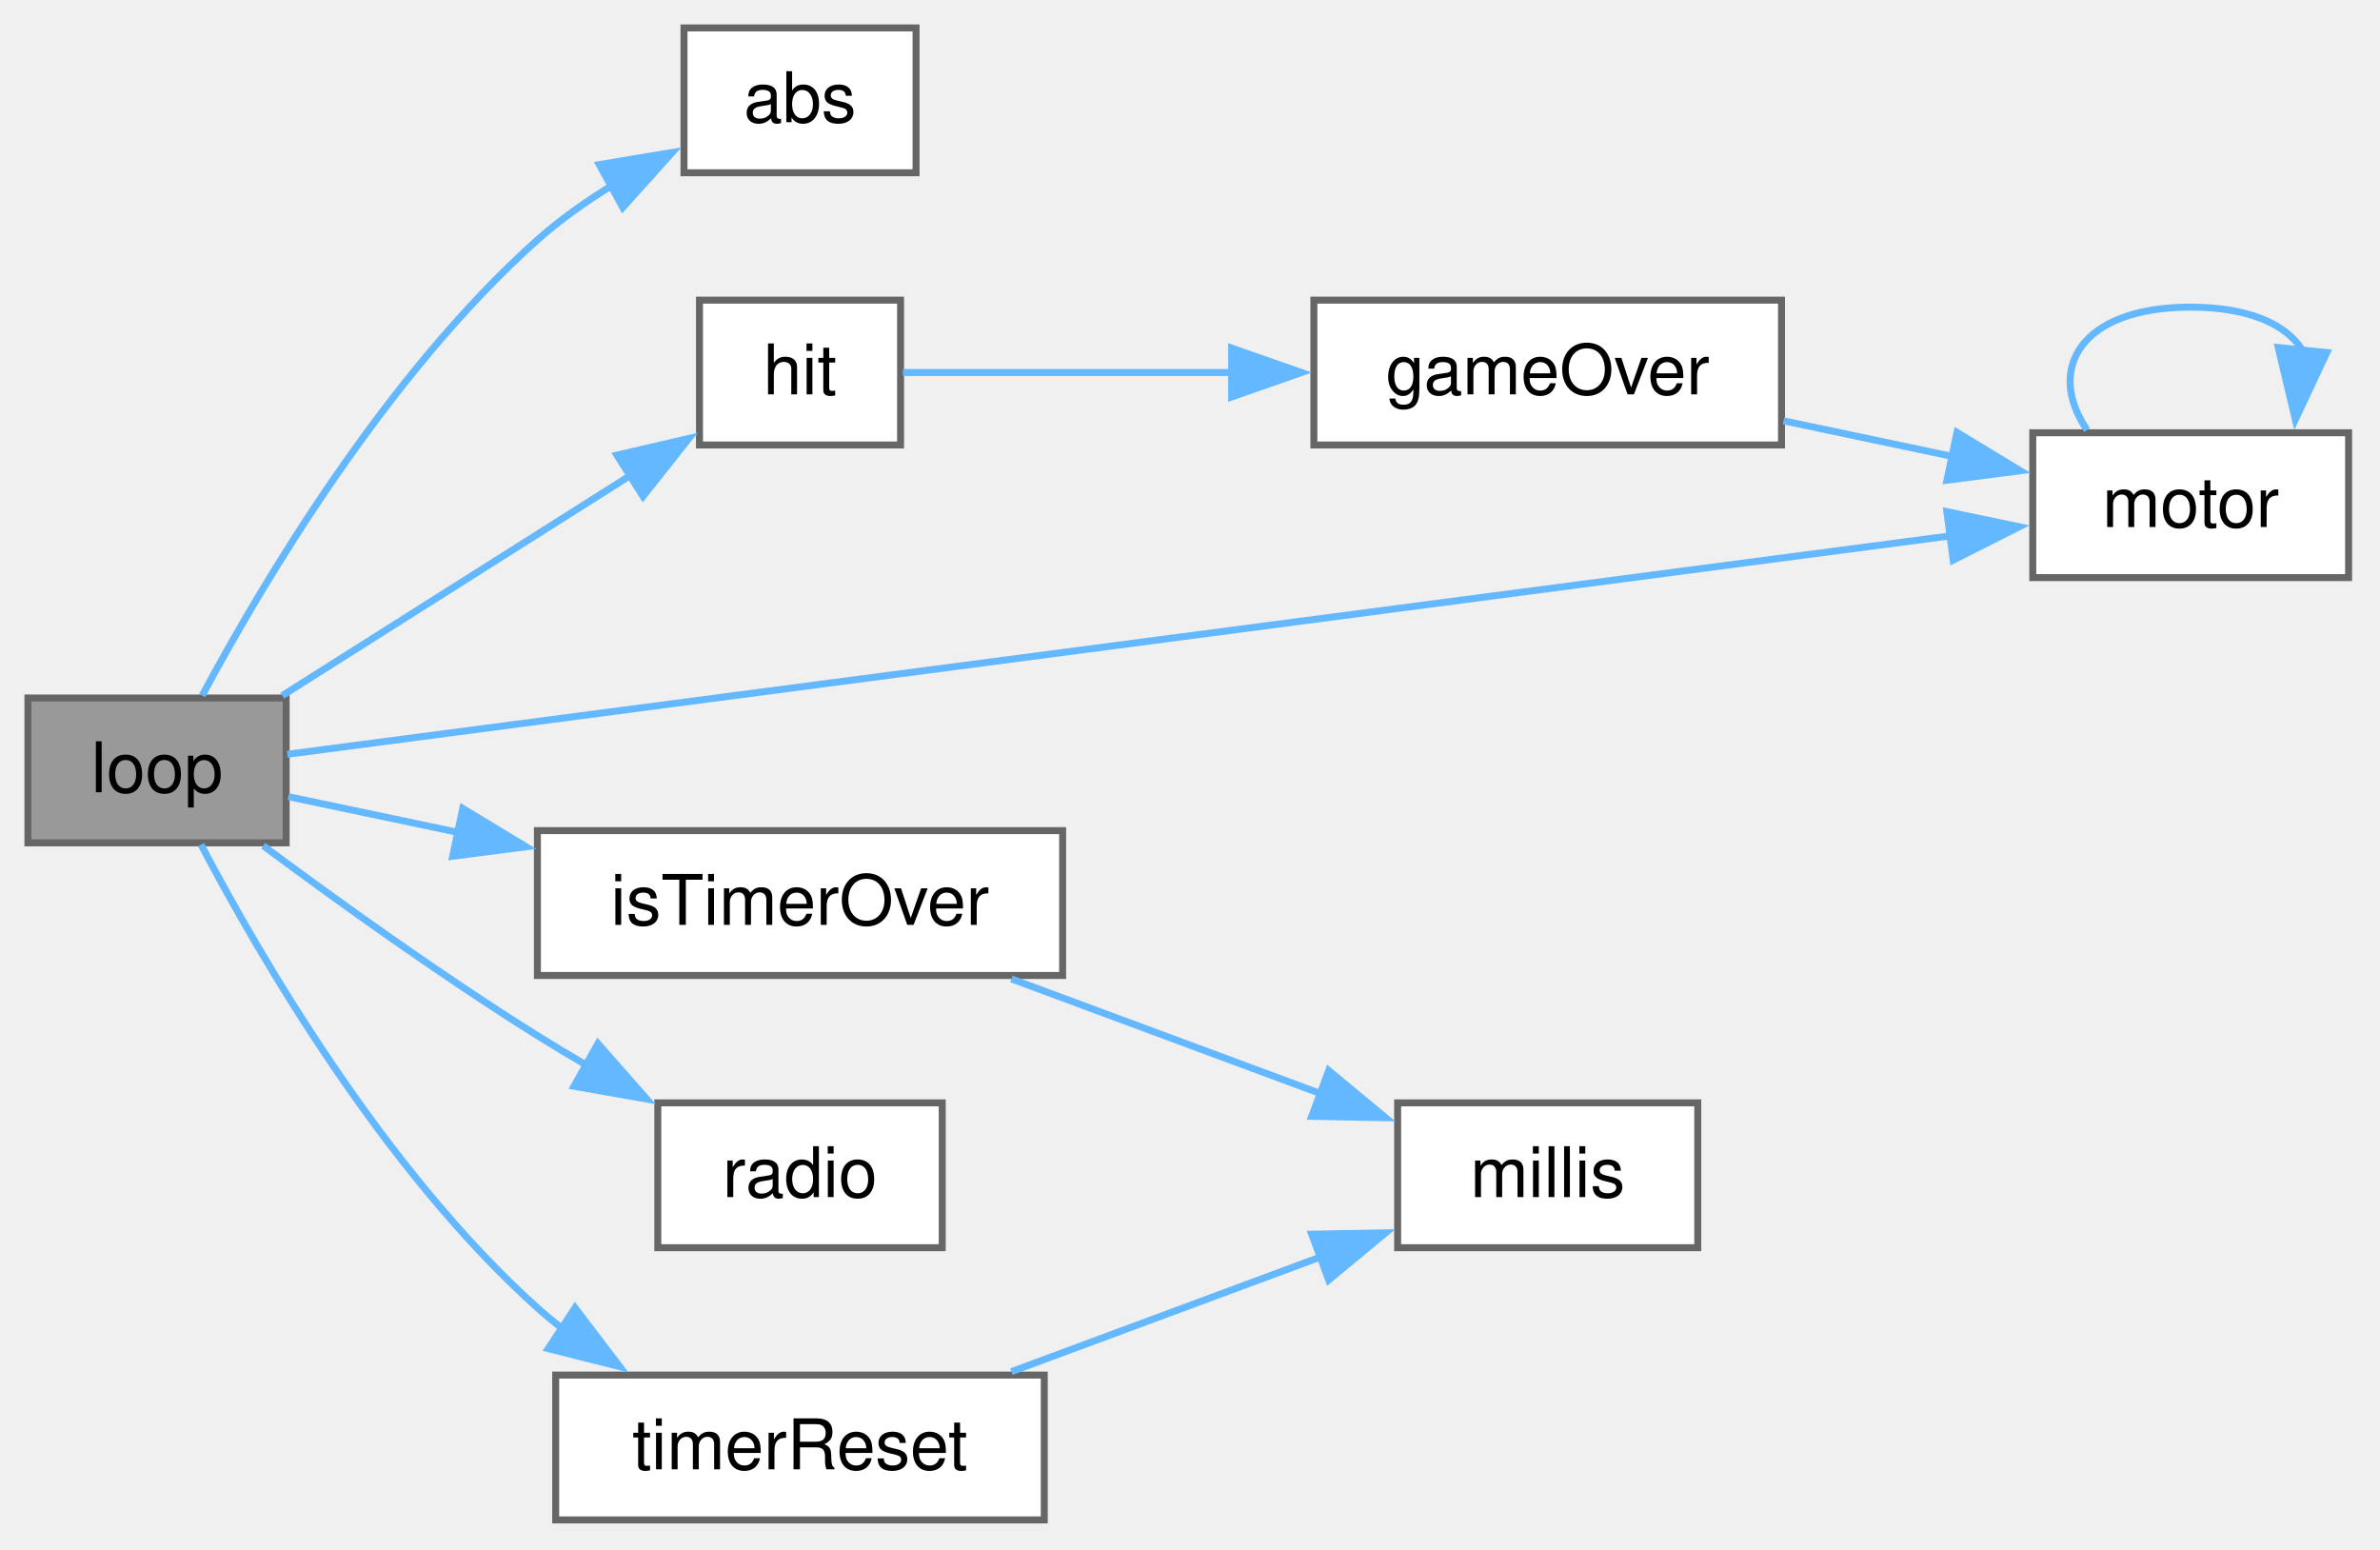
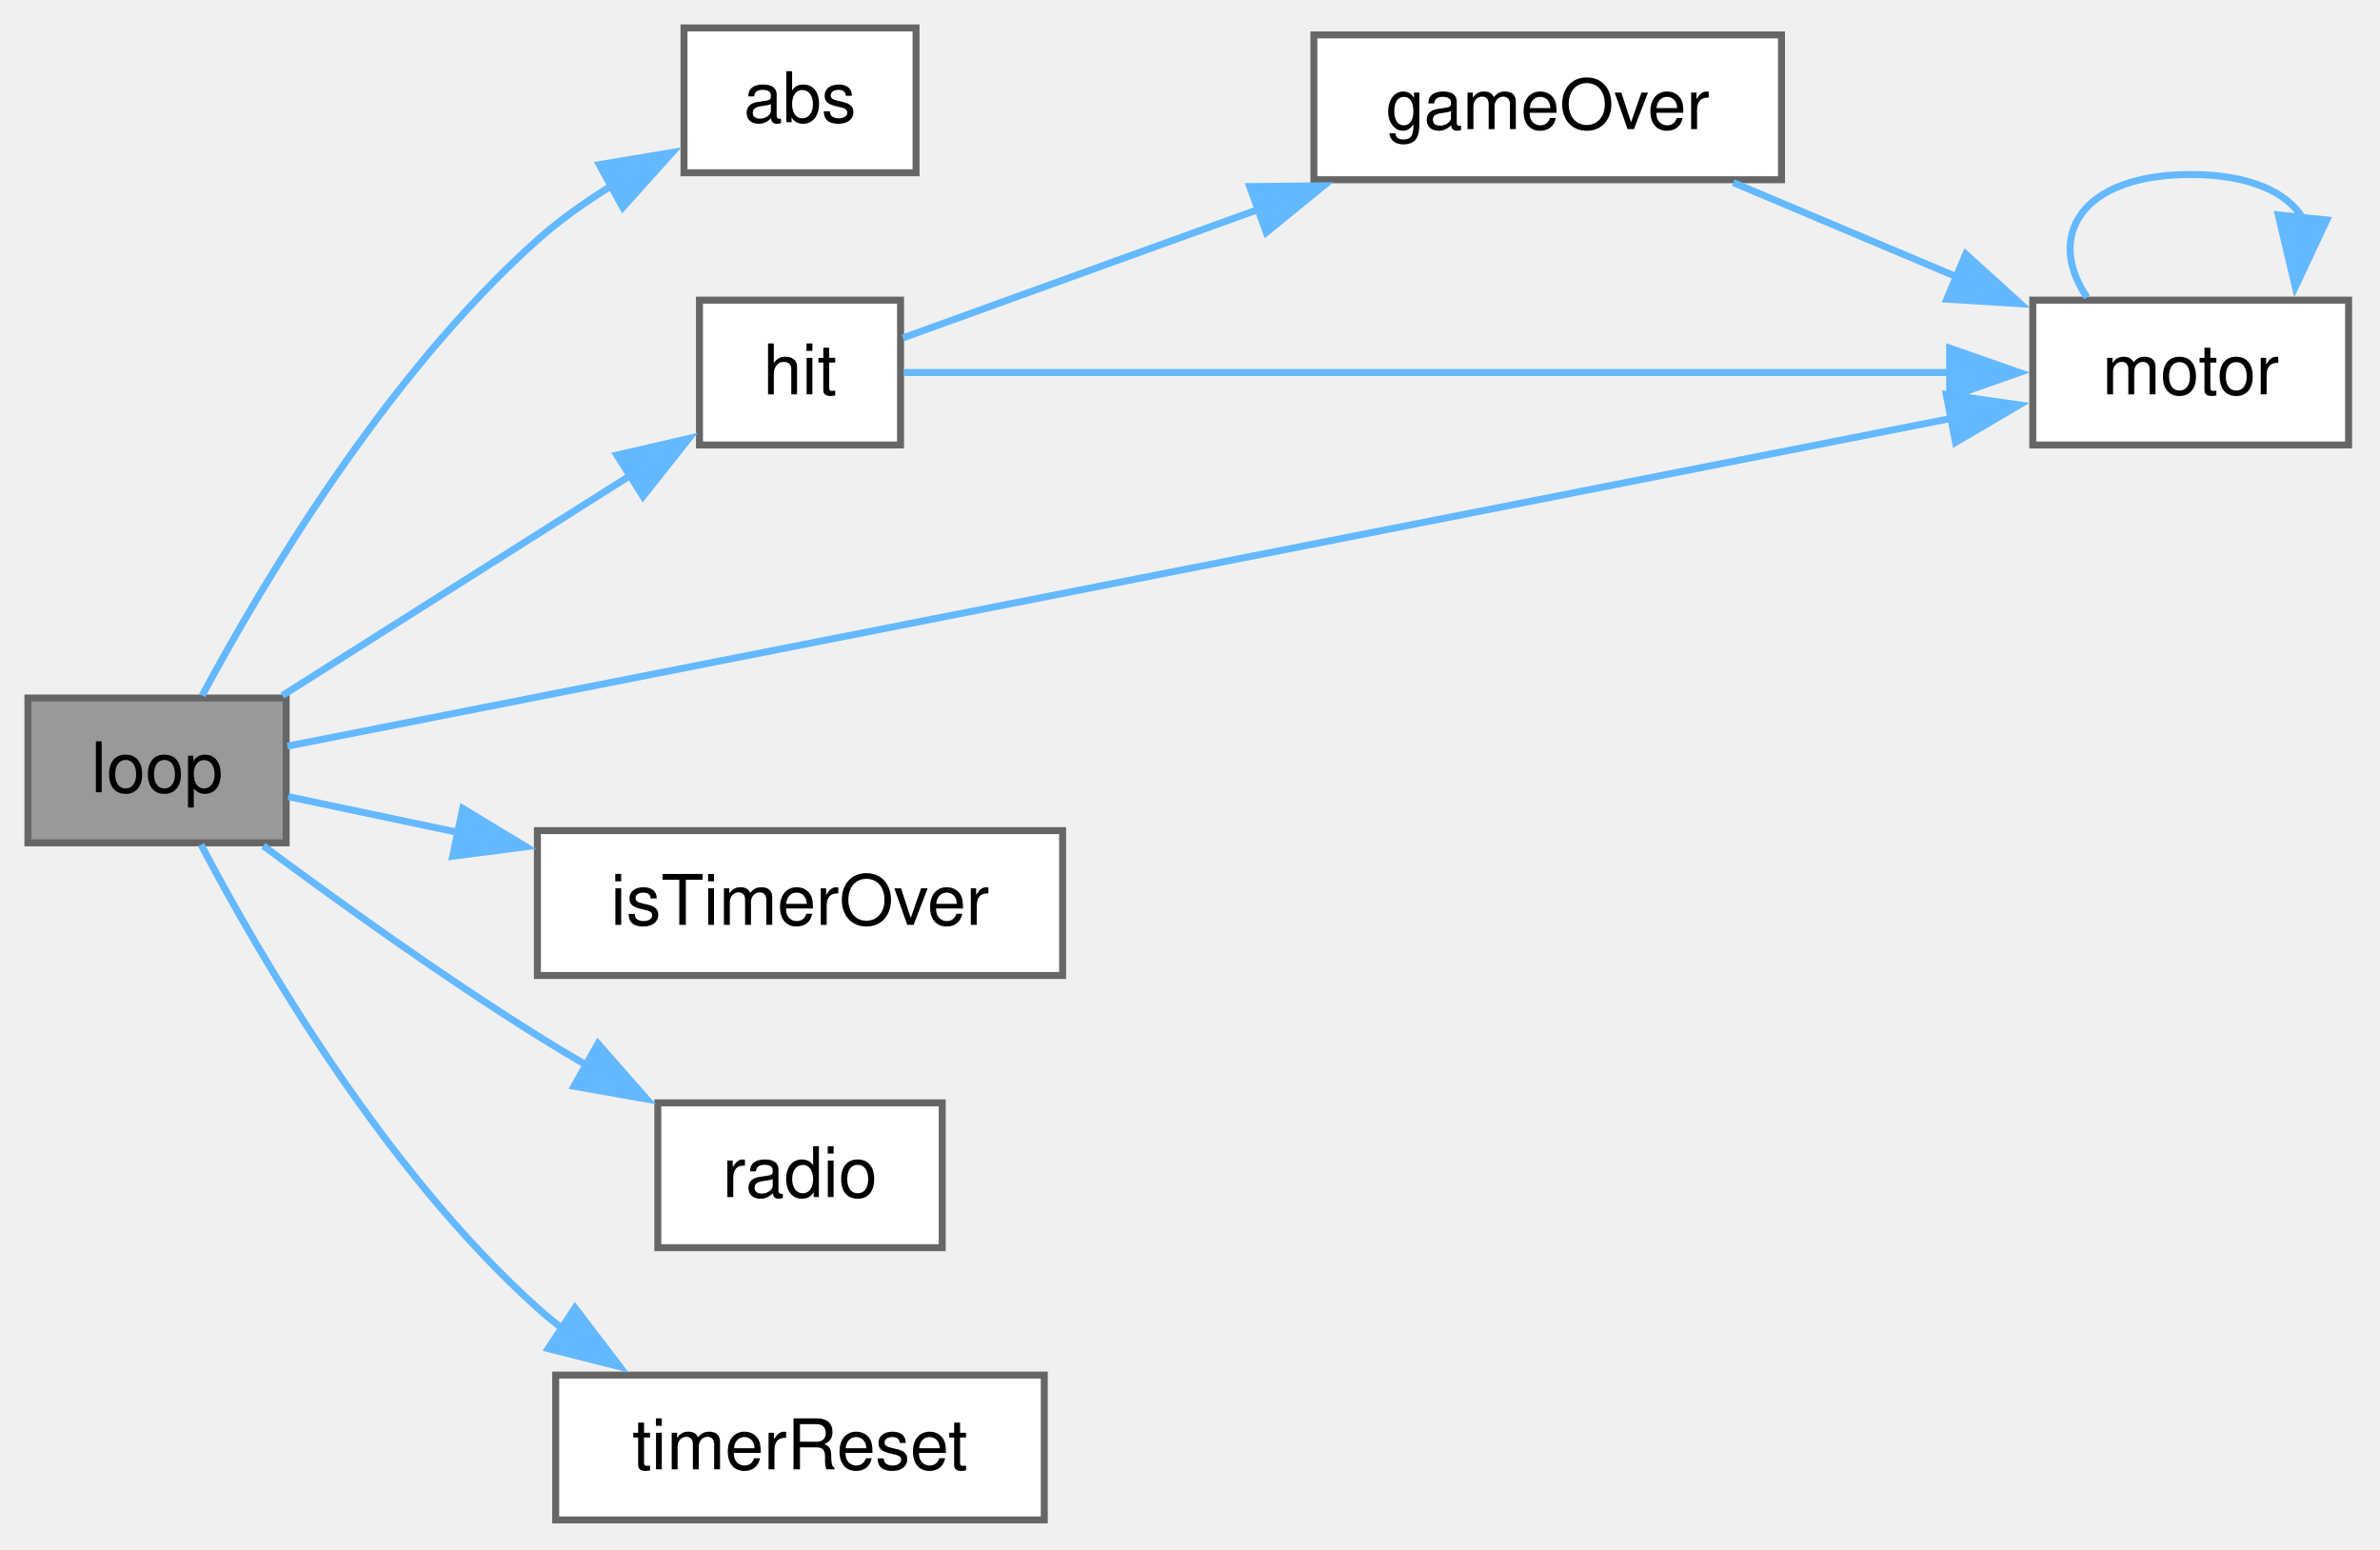
<svg xmlns="http://www.w3.org/2000/svg" xmlns:xlink="http://www.w3.org/1999/xlink" width="341pt" height="222pt" viewBox="0.00 0.00 341.00 222.00">
  <g id="graph0" class="graph" transform="scale(1 1) rotate(0) translate(4 217.75)">
    <g id="Node000001" class="node">
      <g id="a_Node000001">
        <a xlink:title=" ">
          <polygon fill="#999999" stroke="#666666" points="37,-117.75 0,-117.75 0,-97 37,-97 37,-117.75" />
          <text xml:space="preserve" text-anchor="middle" x="18.5" y="-104.25" font-family="Helvetica,sans-Serif" font-size="10.00">loop</text>
        </a>
      </g>
    </g>
    <g id="Node000002" class="node">
      <g id="a_Node000002">
        <a xlink:href="carrinho_8c.html#aaa87dddb1e62142fd07ee17db1b5d673" target="_top" xlink:title="Retorna o valor absoluto de um inteiro.">
          <polygon fill="white" stroke="#666666" points="127.25,-213.75 94,-213.75 94,-193 127.25,-193 127.25,-213.75" />
          <text xml:space="preserve" text-anchor="middle" x="110.62" y="-200.25" font-family="Helvetica,sans-Serif" font-size="10.00">abs</text>
        </a>
      </g>
    </g>
    <g id="edge1_Node000001_Node000002" class="edge">
      <g id="a_edge1_Node000001_Node000002">
        <a xlink:title=" ">
          <path fill="none" stroke="#63b8ff" d="M24.97,-118.11C33.49,-133.99 51.21,-163.93 73,-183.38 76.22,-186.25 79.92,-188.86 83.7,-191.19" />
          <polygon fill="#63b8ff" stroke="#63b8ff" points="81.86,-194.17 92.32,-195.91 85.23,-188.03 81.86,-194.17" />
        </a>
      </g>
    </g>
    <g id="Node000003" class="node">
      <g id="a_Node000003">
        <a xlink:href="carrinho__ino_8ino.html#ae85c96d8ab4fe9d1b125421eaaef40e2" target="_top" xlink:title=" ">
          <polygon fill="white" stroke="#666666" points="125.03,-174.75 96.22,-174.75 96.22,-154 125.03,-154 125.03,-174.75" />
          <text xml:space="preserve" text-anchor="middle" x="110.62" y="-161.25" font-family="Helvetica,sans-Serif" font-size="10.00">hit</text>
        </a>
      </g>
    </g>
    <g id="edge2_Node000001_Node000003" class="edge">
      <g id="a_edge2_Node000001_Node000003">
        <a xlink:title=" ">
          <path fill="none" stroke="#63b8ff" d="M36.45,-118.1C50.59,-127.04 70.87,-139.87 86.5,-149.75" />
          <polygon fill="#63b8ff" stroke="#63b8ff" points="84.39,-152.55 94.71,-154.94 88.13,-146.64 84.39,-152.55" />
        </a>
      </g>
    </g>
    <g id="Node000005" class="node">
      <g id="a_Node000005">
        <a xlink:href="carrinho__ino_8ino.html#a83f9abde8522ce95dd4c5ce5ba3d9d39" target="_top" xlink:title=" ">
-           <polygon fill="white" stroke="#666666" points="332.5,-155.75 287.25,-155.75 287.25,-135 332.5,-135 332.5,-155.75" />
-           <text xml:space="preserve" text-anchor="middle" x="309.88" y="-142.25" font-family="Helvetica,sans-Serif" font-size="10.00">motor</text>
+           <polygon fill="white" stroke="#666666" points="332.5,-174.75 287.25,-174.75 287.25,-154 332.5,-154 332.5,-174.75" />
+           <text xml:space="preserve" text-anchor="middle" x="309.88" y="-161.25" font-family="Helvetica,sans-Serif" font-size="10.00">motor</text>
        </a>
      </g>
    </g>
    <g id="edge8_Node000001_Node000005" class="edge">
      <g id="a_edge8_Node000001_Node000005">
        <a xlink:title=" ">
-           <path fill="none" stroke="#63b8ff" d="M37.17,-109.69C84.33,-115.89 213.82,-132.89 275.44,-140.98" />
-           <polygon fill="#63b8ff" stroke="#63b8ff" points="274.94,-144.45 285.31,-142.28 275.85,-137.51 274.94,-144.45" />
+           <path fill="none" stroke="#63b8ff" d="M37.17,-110.85C84.43,-120.16 214.36,-145.76 275.82,-157.86" />
+           <polygon fill="#63b8ff" stroke="#63b8ff" points="274.84,-161.24 285.33,-159.74 276.19,-154.37 274.84,-161.24" />
        </a>
      </g>
    </g>
    <g id="Node000006" class="node">
      <g id="a_Node000006">
        <a xlink:href="carrinho__ino_8ino.html#adf1dfbee680be7fd774683d7c6a1a05c" target="_top" xlink:title=" ">
          <polygon fill="white" stroke="#666666" points="148.25,-98.75 73,-98.75 73,-78 148.25,-78 148.25,-98.75" />
          <text xml:space="preserve" text-anchor="middle" x="110.62" y="-85.25" font-family="Helvetica,sans-Serif" font-size="10.00">isTimerOver</text>
        </a>
      </g>
    </g>
-     <g id="edge6_Node000001_Node000006" class="edge">
-       <g id="a_edge6_Node000001_Node000006">
+     <g id="edge7_Node000001_Node000006" class="edge">
+       <g id="a_edge7_Node000001_Node000006">
        <a xlink:title=" ">
          <path fill="none" stroke="#63b8ff" d="M37.31,-103.62C44.45,-102.12 53.05,-100.3 61.8,-98.46" />
          <polygon fill="#63b8ff" stroke="#63b8ff" points="62.3,-101.93 71.37,-96.44 60.86,-95.08 62.3,-101.93" />
        </a>
      </g>
    </g>
-     <g id="Node000008" class="node">
-       <g id="a_Node000008">
+     <g id="Node000007" class="node">
+       <g id="a_Node000007">
        <a xlink:href="carrinho__ino_8ino.html#a53cdd46f95419ffdcd44d3f0d6147b54" target="_top" xlink:title=" ">
          <polygon fill="white" stroke="#666666" points="131,-59.75 90.25,-59.75 90.25,-39 131,-39 131,-59.75" />
          <text xml:space="preserve" text-anchor="middle" x="110.62" y="-46.25" font-family="Helvetica,sans-Serif" font-size="10.00">radio</text>
        </a>
      </g>
    </g>
-     <g id="edge9_Node000001_Node000008" class="edge">
-       <g id="a_edge9_Node000001_Node000008">
+     <g id="edge9_Node000001_Node000007" class="edge">
+       <g id="a_edge9_Node000001_Node000007">
        <a xlink:title=" ">
          <path fill="none" stroke="#63b8ff" d="M33.72,-96.58C44.32,-88.7 59.28,-77.95 73,-69.38 75.28,-67.95 77.67,-66.52 80.09,-65.11" />
          <polygon fill="#63b8ff" stroke="#63b8ff" points="81.67,-68.24 88.67,-60.29 78.24,-62.13 81.67,-68.24" />
        </a>
      </g>
    </g>
-     <g id="Node000009" class="node">
-       <g id="a_Node000009">
+     <g id="Node000008" class="node">
+       <g id="a_Node000008">
        <a xlink:href="carrinho__ino_8ino.html#a28e17ddfc6c506e94ffac4c672837624" target="_top" xlink:title=" ">
          <polygon fill="white" stroke="#666666" points="145.62,-20.75 75.62,-20.75 75.62,0 145.62,0 145.62,-20.75" />
          <text xml:space="preserve" text-anchor="middle" x="110.62" y="-7.25" font-family="Helvetica,sans-Serif" font-size="10.00">timerReset</text>
        </a>
      </g>
    </g>
-     <g id="edge10_Node000001_Node000009" class="edge">
-       <g id="a_edge10_Node000001_Node000009">
+     <g id="edge10_Node000001_Node000008" class="edge">
+       <g id="a_edge10_Node000001_Node000008">
        <a xlink:title=" ">
          <path fill="none" stroke="#63b8ff" d="M24.8,-96.75C33.22,-80.74 50.96,-50.17 73,-30.38 74.21,-29.29 75.5,-28.23 76.83,-27.22" />
          <polygon fill="#63b8ff" stroke="#63b8ff" points="78.39,-30.38 84.81,-21.95 74.54,-24.54 78.39,-30.38" />
        </a>
      </g>
    </g>
    <g id="Node000004" class="node">
      <g id="a_Node000004">
        <a xlink:href="carrinho__ino_8ino.html#a026d019671eda0cfe729200fc24d23ba" target="_top" xlink:title=" ">
-           <polygon fill="white" stroke="#666666" points="251.25,-174.75 184.25,-174.75 184.25,-154 251.25,-154 251.25,-174.75" />
-           <text xml:space="preserve" text-anchor="middle" x="217.75" y="-161.25" font-family="Helvetica,sans-Serif" font-size="10.00">gameOver</text>
+           <polygon fill="white" stroke="#666666" points="251.25,-212.75 184.25,-212.75 184.25,-192 251.25,-192 251.25,-212.75" />
+           <text xml:space="preserve" text-anchor="middle" x="217.75" y="-199.25" font-family="Helvetica,sans-Serif" font-size="10.00">gameOver</text>
        </a>
      </g>
    </g>
    <g id="edge3_Node000003_Node000004" class="edge">
      <g id="a_edge3_Node000003_Node000004">
        <a xlink:title=" ">
-           <path fill="none" stroke="#63b8ff" d="M125.37,-164.38C137.4,-164.38 155.55,-164.38 172.52,-164.38" />
-           <polygon fill="#63b8ff" stroke="#63b8ff" points="172.47,-167.88 182.47,-164.38 172.47,-160.88 172.47,-167.88" />
+           <path fill="none" stroke="#63b8ff" d="M125.37,-169.34C138.33,-174.03 158.42,-181.29 176.46,-187.81" />
+           <polygon fill="#63b8ff" stroke="#63b8ff" points="175.05,-191.02 185.64,-191.13 177.43,-184.44 175.05,-191.02" />
+         </a>
+       </g>
+     </g>
+     <g id="edge6_Node000003_Node000005" class="edge">
+       <g id="a_edge6_Node000003_Node000005">
+         <a xlink:title=" ">
+           <path fill="none" stroke="#63b8ff" d="M125.5,-164.38C156.36,-164.38 231.43,-164.38 275.35,-164.38" />
+           <polygon fill="#63b8ff" stroke="#63b8ff" points="275.34,-167.88 285.34,-164.38 275.34,-160.88 275.34,-167.88" />
        </a>
      </g>
    </g>
    <g id="edge4_Node000004_Node000005" class="edge">
      <g id="a_edge4_Node000004_Node000005">
        <a xlink:title=" ">
-           <path fill="none" stroke="#63b8ff" d="M251.54,-157.46C259.45,-155.79 267.91,-154.01 275.84,-152.34" />
-           <polygon fill="#63b8ff" stroke="#63b8ff" points="276.39,-155.8 285.46,-150.31 274.95,-148.95 276.39,-155.8" />
+           <path fill="none" stroke="#63b8ff" d="M244.34,-191.59C254.3,-187.39 265.84,-182.52 276.38,-178.08" />
+           <polygon fill="#63b8ff" stroke="#63b8ff" points="277.65,-181.34 285.5,-174.23 274.93,-174.89 277.65,-181.34" />
        </a>
      </g>
    </g>
    <g id="edge5_Node000005_Node000005" class="edge">
      <g id="a_edge5_Node000005_Node000005">
        <a xlink:title=" ">
-           <path fill="none" stroke="#63b8ff" d="M295.03,-156.15C289.09,-164.81 294.04,-173.75 309.88,-173.75 318.29,-173.75 323.63,-171.23 325.89,-167.56" />
-           <polygon fill="#63b8ff" stroke="#63b8ff" points="329.38,-167.24 324.87,-157.65 322.42,-167.96 329.38,-167.24" />
-         </a>
-       </g>
-     </g>
-     <g id="Node000007" class="node">
-       <g id="a_Node000007">
-         <a xlink:href="carrinho_8c.html#a6ff7f2532a22366f0013bc41397129fd" target="_top" xlink:title="Retorna o valor de millis desde o início do programa.">
-           <polygon fill="white" stroke="#666666" points="239.25,-59.75 196.25,-59.75 196.25,-39 239.25,-39 239.25,-59.75" />
-           <text xml:space="preserve" text-anchor="middle" x="217.75" y="-46.25" font-family="Helvetica,sans-Serif" font-size="10.00">millis</text>
-         </a>
-       </g>
-     </g>
-     <g id="edge7_Node000006_Node000007" class="edge">
-       <g id="a_edge7_Node000006_Node000007">
-         <a xlink:title=" ">
-           <path fill="none" stroke="#63b8ff" d="M140.91,-77.51C154.71,-72.39 171.21,-66.27 185.28,-61.05" />
-           <polygon fill="#63b8ff" stroke="#63b8ff" points="186.37,-64.38 194.53,-57.62 183.94,-57.82 186.37,-64.38" />
-         </a>
-       </g>
-     </g>
-     <g id="edge11_Node000009_Node000007" class="edge">
-       <g id="a_edge11_Node000009_Node000007">
-         <a xlink:title=" ">
-           <path fill="none" stroke="#63b8ff" d="M140.91,-21.24C154.71,-26.36 171.21,-32.48 185.28,-37.7" />
-           <polygon fill="#63b8ff" stroke="#63b8ff" points="183.94,-40.93 194.53,-41.13 186.37,-34.37 183.94,-40.93" />
+           <path fill="none" stroke="#63b8ff" d="M295.03,-175.15C289.09,-183.81 294.04,-192.75 309.88,-192.75 318.29,-192.75 323.63,-190.23 325.89,-186.56" />
+           <polygon fill="#63b8ff" stroke="#63b8ff" points="329.38,-186.24 324.87,-176.65 322.42,-186.96 329.38,-186.24" />
        </a>
      </g>
    </g>
  </g>
</svg>
